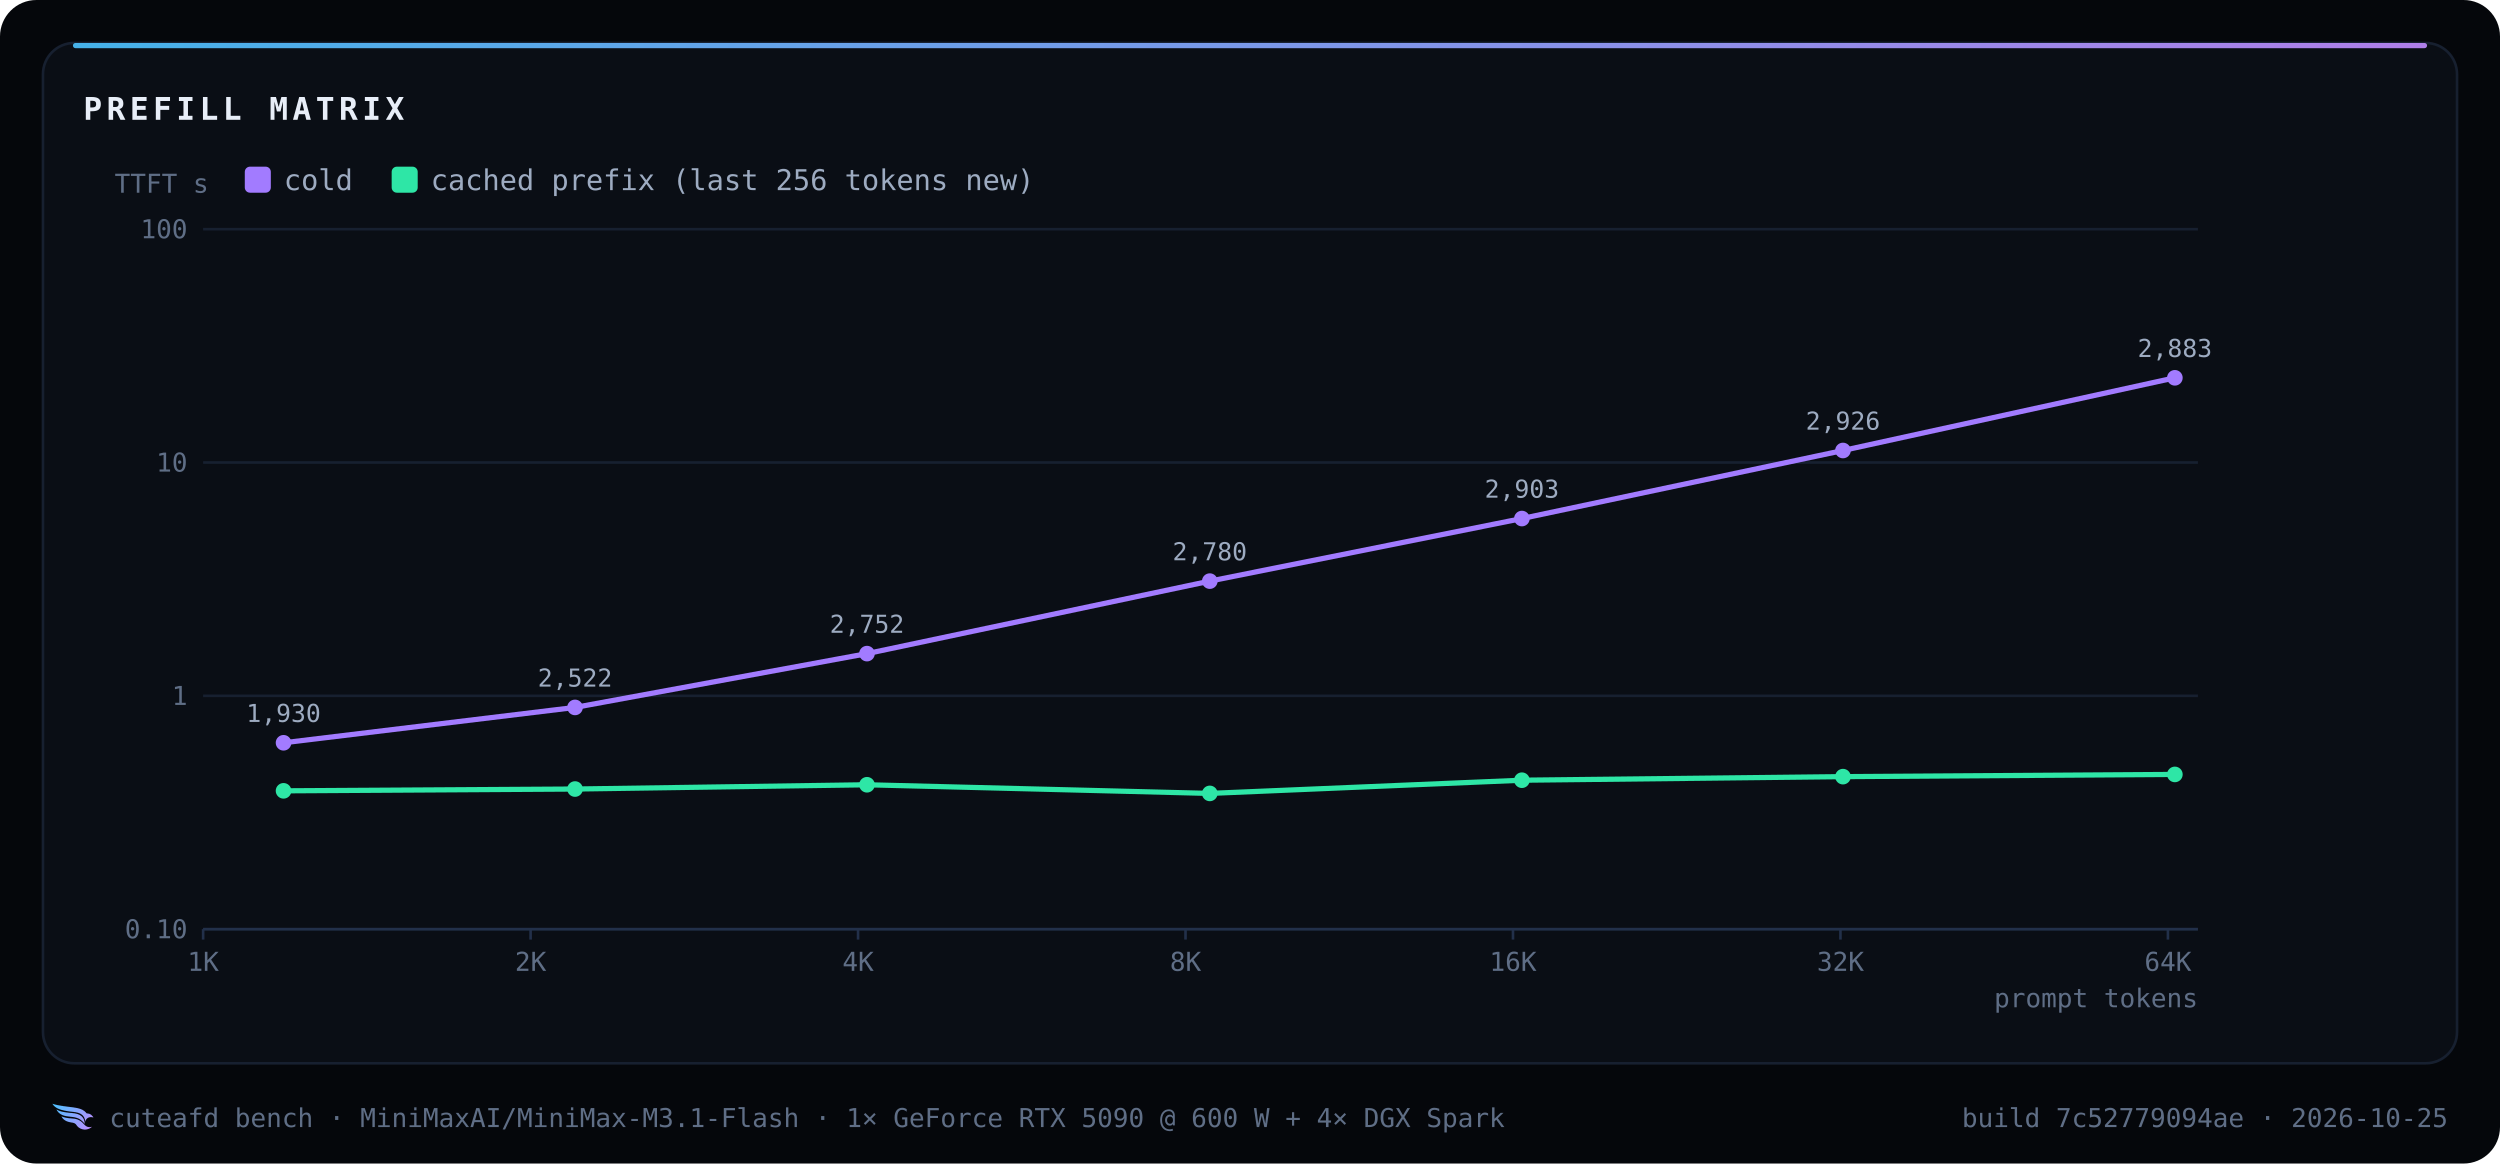
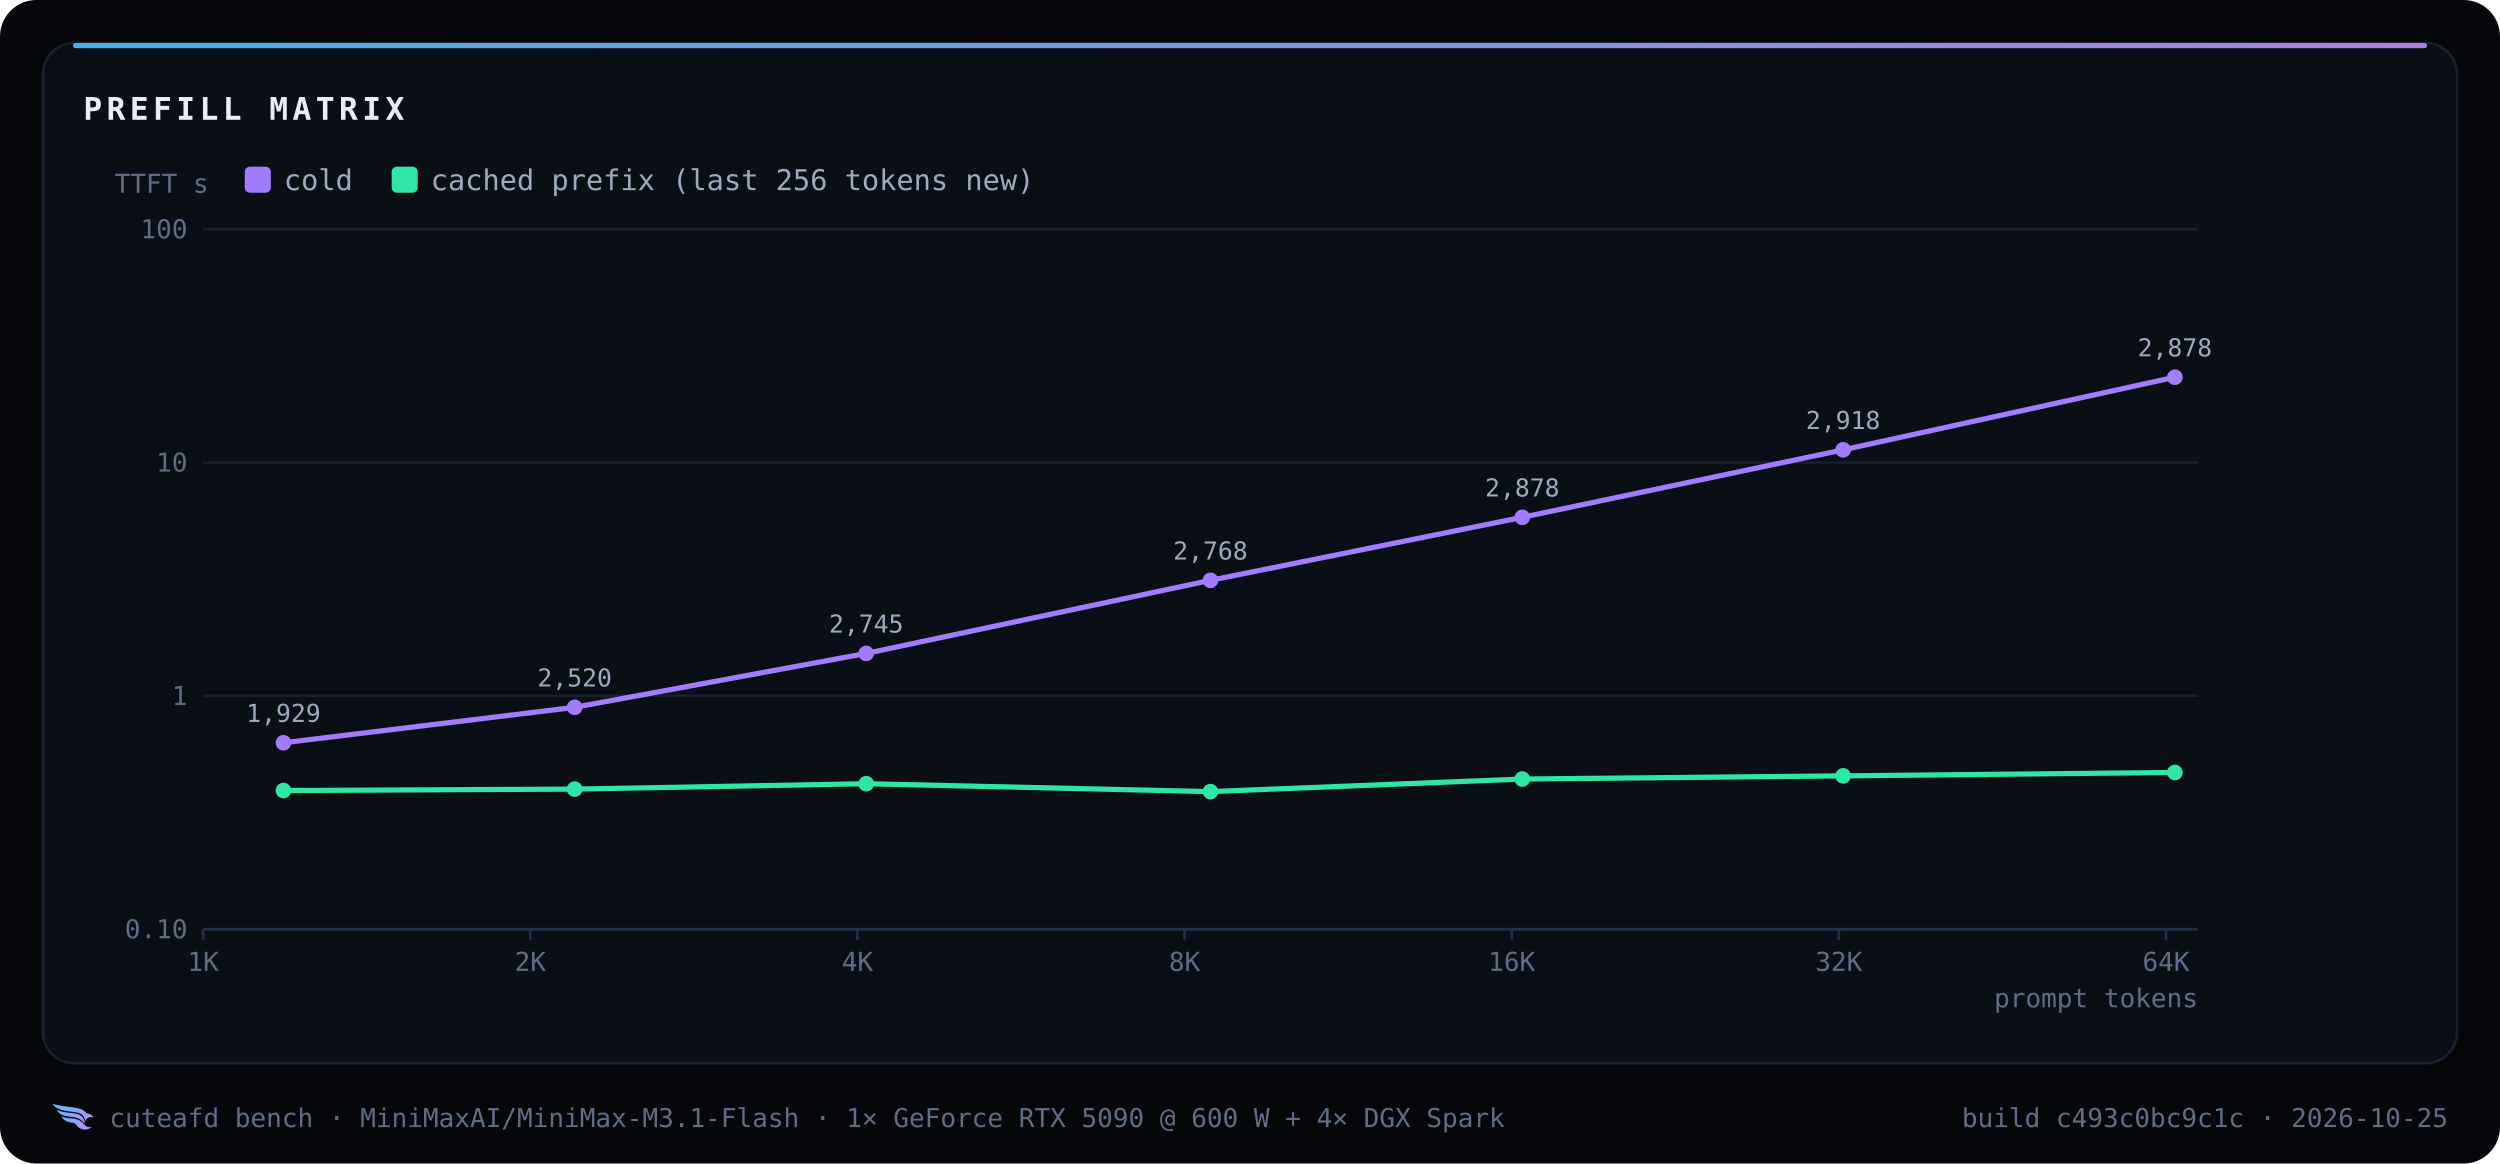
<svg xmlns="http://www.w3.org/2000/svg" width="960" height="446.8" viewBox="0 0 960 446.8">
  <defs>
    <linearGradient id="accent" x1="0" y1="0" x2="1" y2="0">
      <stop offset="0" stop-color="#4cc3ff" />
      <stop offset="1" stop-color="#c08bff" />
    </linearGradient>
    <pattern id="hazard" width="16" height="16" patternUnits="userSpaceOnUse" patternTransform="rotate(45)">
      <rect width="16" height="16" fill="#120405" />
      <rect width="8" height="16" fill="#ffb547" />
    </pattern>
    <radialGradient id="glow-a" cx="0.12" cy="-0.1" r="0.7">
      <stop offset="0" stop-color="#4cc3ff" stop-opacity="0.10" />
      <stop offset="1" stop-color="#4cc3ff" stop-opacity="0" />
    </radialGradient>
    <radialGradient id="glow-b" cx="1" cy="0" r="0.6">
      <stop offset="0" stop-color="#c08bff" stop-opacity="0.09" />
      <stop offset="1" stop-color="#c08bff" stop-opacity="0" />
    </radialGradient>
  </defs>
  <rect x="0" y="0" width="960" height="446.8" rx="14" fill="#05070b" />
  <rect x="16.5" y="16.5" width="927" height="391.8" rx="12" fill="#0a0e15" stroke="#172030" stroke-width="1" />
  <rect x="28" y="16.5" width="904" height="2" rx="1" fill="url(#accent)" opacity="0.9" />
  <text x="32" y="46" font-family="ui-monospace, 'SF Mono', 'JetBrains Mono', 'Cascadia Mono', Menlo, Consolas, 'DejaVu Sans Mono', monospace" font-size="12" fill="#e8eef8" font-weight="600" letter-spacing="1.7">PREFILL MATRIX</text>
  <g transform="translate(32,62)">
    <rect x="62" y="2" width="10" height="10" rx="2" fill="#a27bff" />
    <text x="77" y="11" font-family="ui-monospace, 'SF Mono', 'JetBrains Mono', 'Cascadia Mono', Menlo, Consolas, 'DejaVu Sans Mono', monospace" font-size="11" fill="#9dabc1">cold</text>
    <rect x="118.4" y="2" width="10" height="10" rx="2" fill="#2ee6a6" />
    <text x="133.4" y="11" font-family="ui-monospace, 'SF Mono', 'JetBrains Mono', 'Cascadia Mono', Menlo, Consolas, 'DejaVu Sans Mono', monospace" font-size="11" fill="#9dabc1">cached prefix (last 256 tokens new)</text>
    <line x1="46" y1="294.8" x2="812" y2="294.8" stroke="#172030" stroke-width="1" />
    <text x="40" y="298.3" font-family="ui-monospace, 'SF Mono', 'JetBrains Mono', 'Cascadia Mono', Menlo, Consolas, 'DejaVu Sans Mono', monospace" font-size="10" fill="#5f6e86" text-anchor="end">0.10</text>
    <line x1="46" y1="205.2" x2="812" y2="205.2" stroke="#172030" stroke-width="1" />
    <text x="40" y="208.7" font-family="ui-monospace, 'SF Mono', 'JetBrains Mono', 'Cascadia Mono', Menlo, Consolas, 'DejaVu Sans Mono', monospace" font-size="10" fill="#5f6e86" text-anchor="end">1</text>
    <line x1="46" y1="115.6" x2="812" y2="115.6" stroke="#172030" stroke-width="1" />
    <text x="40" y="119.1" font-family="ui-monospace, 'SF Mono', 'JetBrains Mono', 'Cascadia Mono', Menlo, Consolas, 'DejaVu Sans Mono', monospace" font-size="10" fill="#5f6e86" text-anchor="end">10</text>
    <line x1="46" y1="26" x2="812" y2="26" stroke="#172030" stroke-width="1" />
    <text x="40" y="29.5" font-family="ui-monospace, 'SF Mono', 'JetBrains Mono', 'Cascadia Mono', Menlo, Consolas, 'DejaVu Sans Mono', monospace" font-size="10" fill="#5f6e86" text-anchor="end">100</text>
    <line x1="46" y1="294.8" x2="46" y2="298.8" stroke="#22304a" stroke-width="1" />
    <text x="46" y="310.8" font-family="ui-monospace, 'SF Mono', 'JetBrains Mono', 'Cascadia Mono', Menlo, Consolas, 'DejaVu Sans Mono', monospace" font-size="10" fill="#5f6e86" text-anchor="middle">1K</text>
-     <line x1="171.75" y1="294.8" x2="171.75" y2="298.8" stroke="#22304a" stroke-width="1" />
-     <text x="171.75" y="310.8" font-family="ui-monospace, 'SF Mono', 'JetBrains Mono', 'Cascadia Mono', Menlo, Consolas, 'DejaVu Sans Mono', monospace" font-size="10" fill="#5f6e86" text-anchor="middle">2K</text>
-     <line x1="297.49" y1="294.8" x2="297.49" y2="298.8" stroke="#22304a" stroke-width="1" />
-     <text x="297.49" y="310.8" font-family="ui-monospace, 'SF Mono', 'JetBrains Mono', 'Cascadia Mono', Menlo, Consolas, 'DejaVu Sans Mono', monospace" font-size="10" fill="#5f6e86" text-anchor="middle">4K</text>
-     <line x1="423.24" y1="294.8" x2="423.24" y2="298.8" stroke="#22304a" stroke-width="1" />
-     <text x="423.24" y="310.8" font-family="ui-monospace, 'SF Mono', 'JetBrains Mono', 'Cascadia Mono', Menlo, Consolas, 'DejaVu Sans Mono', monospace" font-size="10" fill="#5f6e86" text-anchor="middle">8K</text>
-     <line x1="548.99" y1="294.8" x2="548.99" y2="298.8" stroke="#22304a" stroke-width="1" />
-     <text x="548.99" y="310.8" font-family="ui-monospace, 'SF Mono', 'JetBrains Mono', 'Cascadia Mono', Menlo, Consolas, 'DejaVu Sans Mono', monospace" font-size="10" fill="#5f6e86" text-anchor="middle">16K</text>
-     <line x1="674.73" y1="294.8" x2="674.73" y2="298.8" stroke="#22304a" stroke-width="1" />
-     <text x="674.73" y="310.8" font-family="ui-monospace, 'SF Mono', 'JetBrains Mono', 'Cascadia Mono', Menlo, Consolas, 'DejaVu Sans Mono', monospace" font-size="10" fill="#5f6e86" text-anchor="middle">32K</text>
-     <line x1="800.48" y1="294.8" x2="800.48" y2="298.8" stroke="#22304a" stroke-width="1" />
-     <text x="800.48" y="310.8" font-family="ui-monospace, 'SF Mono', 'JetBrains Mono', 'Cascadia Mono', Menlo, Consolas, 'DejaVu Sans Mono', monospace" font-size="10" fill="#5f6e86" text-anchor="middle">64K</text>
+     <line x1="171.62" y1="294.8" x2="171.62" y2="298.8" stroke="#22304a" stroke-width="1" />
+     <text x="171.62" y="310.8" font-family="ui-monospace, 'SF Mono', 'JetBrains Mono', 'Cascadia Mono', Menlo, Consolas, 'DejaVu Sans Mono', monospace" font-size="10" fill="#5f6e86" text-anchor="middle">2K</text>
+     <line x1="297.24" y1="294.8" x2="297.24" y2="298.8" stroke="#22304a" stroke-width="1" />
+     <text x="297.24" y="310.8" font-family="ui-monospace, 'SF Mono', 'JetBrains Mono', 'Cascadia Mono', Menlo, Consolas, 'DejaVu Sans Mono', monospace" font-size="10" fill="#5f6e86" text-anchor="middle">4K</text>
+     <line x1="422.86" y1="294.8" x2="422.86" y2="298.8" stroke="#22304a" stroke-width="1" />
+     <text x="422.86" y="310.8" font-family="ui-monospace, 'SF Mono', 'JetBrains Mono', 'Cascadia Mono', Menlo, Consolas, 'DejaVu Sans Mono', monospace" font-size="10" fill="#5f6e86" text-anchor="middle">8K</text>
+     <line x1="548.48" y1="294.8" x2="548.48" y2="298.8" stroke="#22304a" stroke-width="1" />
+     <text x="548.48" y="310.8" font-family="ui-monospace, 'SF Mono', 'JetBrains Mono', 'Cascadia Mono', Menlo, Consolas, 'DejaVu Sans Mono', monospace" font-size="10" fill="#5f6e86" text-anchor="middle">16K</text>
+     <line x1="674.1" y1="294.8" x2="674.1" y2="298.8" stroke="#22304a" stroke-width="1" />
+     <text x="674.1" y="310.8" font-family="ui-monospace, 'SF Mono', 'JetBrains Mono', 'Cascadia Mono', Menlo, Consolas, 'DejaVu Sans Mono', monospace" font-size="10" fill="#5f6e86" text-anchor="middle">32K</text>
+     <line x1="799.73" y1="294.8" x2="799.73" y2="298.8" stroke="#22304a" stroke-width="1" />
+     <text x="799.73" y="310.8" font-family="ui-monospace, 'SF Mono', 'JetBrains Mono', 'Cascadia Mono', Menlo, Consolas, 'DejaVu Sans Mono', monospace" font-size="10" fill="#5f6e86" text-anchor="middle">64K</text>
    <line x1="46" y1="294.8" x2="812" y2="294.8" stroke="#22304a" stroke-width="1" />
    <text x="812" y="324.8" font-family="ui-monospace, 'SF Mono', 'JetBrains Mono', 'Cascadia Mono', Menlo, Consolas, 'DejaVu Sans Mono', monospace" font-size="10" fill="#5f6e86" text-anchor="end">prompt tokens</text>
    <text x="12" y="12" font-family="ui-monospace, 'SF Mono', 'JetBrains Mono', 'Cascadia Mono', Menlo, Consolas, 'DejaVu Sans Mono', monospace" font-size="10" fill="#5f6e86">TTFT s</text>
-     <polyline points="76.88,223.23 188.81,209.65 300.92,188.99 432.56,161.15 552.41,137.12 675.7,110.99 803.15,83.08" fill="none" stroke="#a27bff" stroke-width="2" stroke-linejoin="round" stroke-linecap="round" />
-     <circle cx="76.88" cy="223.23" r="3" fill="#a27bff" />
-     <circle cx="188.81" cy="209.65" r="3" fill="#a27bff" />
-     <circle cx="300.92" cy="188.99" r="3" fill="#a27bff" />
-     <circle cx="432.56" cy="161.15" r="3" fill="#a27bff" />
-     <circle cx="552.41" cy="137.12" r="3" fill="#a27bff" />
-     <circle cx="675.7" cy="110.99" r="3" fill="#a27bff" />
-     <circle cx="803.15" cy="83.08" r="3" fill="#a27bff" />
-     <polyline points="76.88,241.68 188.81,240.99 300.92,239.35 432.56,242.67 552.41,237.6 675.7,236.23 803.15,235.38" fill="none" stroke="#2ee6a6" stroke-width="2" stroke-linejoin="round" stroke-linecap="round" />
-     <circle cx="76.88" cy="241.68" r="3" fill="#2ee6a6" />
-     <circle cx="188.81" cy="240.99" r="3" fill="#2ee6a6" />
-     <circle cx="300.92" cy="239.35" r="3" fill="#2ee6a6" />
-     <circle cx="432.56" cy="242.67" r="3" fill="#2ee6a6" />
-     <circle cx="552.41" cy="237.6" r="3" fill="#2ee6a6" />
-     <circle cx="675.7" cy="236.23" r="3" fill="#2ee6a6" />
-     <circle cx="803.15" cy="235.38" r="3" fill="#2ee6a6" />
-     <text x="76.88" y="215.23" font-family="ui-monospace, 'SF Mono', 'JetBrains Mono', 'Cascadia Mono', Menlo, Consolas, 'DejaVu Sans Mono', monospace" font-size="9.5" fill="#9dabc1" text-anchor="middle">1,930</text>
-     <text x="188.81" y="201.65" font-family="ui-monospace, 'SF Mono', 'JetBrains Mono', 'Cascadia Mono', Menlo, Consolas, 'DejaVu Sans Mono', monospace" font-size="9.5" fill="#9dabc1" text-anchor="middle">2,522</text>
-     <text x="300.92" y="180.99" font-family="ui-monospace, 'SF Mono', 'JetBrains Mono', 'Cascadia Mono', Menlo, Consolas, 'DejaVu Sans Mono', monospace" font-size="9.5" fill="#9dabc1" text-anchor="middle">2,752</text>
-     <text x="432.56" y="153.15" font-family="ui-monospace, 'SF Mono', 'JetBrains Mono', 'Cascadia Mono', Menlo, Consolas, 'DejaVu Sans Mono', monospace" font-size="9.5" fill="#9dabc1" text-anchor="middle">2,780</text>
-     <text x="552.41" y="129.12" font-family="ui-monospace, 'SF Mono', 'JetBrains Mono', 'Cascadia Mono', Menlo, Consolas, 'DejaVu Sans Mono', monospace" font-size="9.5" fill="#9dabc1" text-anchor="middle">2,903</text>
-     <text x="675.7" y="102.99" font-family="ui-monospace, 'SF Mono', 'JetBrains Mono', 'Cascadia Mono', Menlo, Consolas, 'DejaVu Sans Mono', monospace" font-size="9.5" fill="#9dabc1" text-anchor="middle">2,926</text>
-     <text x="803.15" y="75.08" font-family="ui-monospace, 'SF Mono', 'JetBrains Mono', 'Cascadia Mono', Menlo, Consolas, 'DejaVu Sans Mono', monospace" font-size="9.5" fill="#9dabc1" text-anchor="middle">2,883</text>
+     <polyline points="76.85,223.22 188.67,209.61 300.62,188.91 432.81,160.85 552.57,136.64 675.76,110.74 803.16,82.84" fill="none" stroke="#a27bff" stroke-width="2" stroke-linejoin="round" stroke-linecap="round" />
+     <circle cx="76.85" cy="223.22" r="3" fill="#a27bff" />
+     <circle cx="188.67" cy="209.61" r="3" fill="#a27bff" />
+     <circle cx="300.62" cy="188.91" r="3" fill="#a27bff" />
+     <circle cx="432.81" cy="160.85" r="3" fill="#a27bff" />
+     <circle cx="552.57" cy="136.64" r="3" fill="#a27bff" />
+     <circle cx="675.76" cy="110.74" r="3" fill="#a27bff" />
+     <circle cx="803.16" cy="82.84" r="3" fill="#a27bff" />
+     <polyline points="76.85,241.57 188.67,241.02 300.62,238.95 432.81,241.98 552.57,237.15 675.76,235.93 803.16,234.63" fill="none" stroke="#2ee6a6" stroke-width="2" stroke-linejoin="round" stroke-linecap="round" />
+     <circle cx="76.85" cy="241.57" r="3" fill="#2ee6a6" />
+     <circle cx="188.67" cy="241.02" r="3" fill="#2ee6a6" />
+     <circle cx="300.62" cy="238.95" r="3" fill="#2ee6a6" />
+     <circle cx="432.81" cy="241.98" r="3" fill="#2ee6a6" />
+     <circle cx="552.57" cy="237.15" r="3" fill="#2ee6a6" />
+     <circle cx="675.76" cy="235.93" r="3" fill="#2ee6a6" />
+     <circle cx="803.16" cy="234.63" r="3" fill="#2ee6a6" />
+     <text x="76.85" y="215.22" font-family="ui-monospace, 'SF Mono', 'JetBrains Mono', 'Cascadia Mono', Menlo, Consolas, 'DejaVu Sans Mono', monospace" font-size="9.5" fill="#9dabc1" text-anchor="middle">1,929</text>
+     <text x="188.67" y="201.61" font-family="ui-monospace, 'SF Mono', 'JetBrains Mono', 'Cascadia Mono', Menlo, Consolas, 'DejaVu Sans Mono', monospace" font-size="9.5" fill="#9dabc1" text-anchor="middle">2,520</text>
+     <text x="300.62" y="180.91" font-family="ui-monospace, 'SF Mono', 'JetBrains Mono', 'Cascadia Mono', Menlo, Consolas, 'DejaVu Sans Mono', monospace" font-size="9.5" fill="#9dabc1" text-anchor="middle">2,745</text>
+     <text x="432.81" y="152.85" font-family="ui-monospace, 'SF Mono', 'JetBrains Mono', 'Cascadia Mono', Menlo, Consolas, 'DejaVu Sans Mono', monospace" font-size="9.5" fill="#9dabc1" text-anchor="middle">2,768</text>
+     <text x="552.57" y="128.64" font-family="ui-monospace, 'SF Mono', 'JetBrains Mono', 'Cascadia Mono', Menlo, Consolas, 'DejaVu Sans Mono', monospace" font-size="9.5" fill="#9dabc1" text-anchor="middle">2,878</text>
+     <text x="675.76" y="102.74" font-family="ui-monospace, 'SF Mono', 'JetBrains Mono', 'Cascadia Mono', Menlo, Consolas, 'DejaVu Sans Mono', monospace" font-size="9.5" fill="#9dabc1" text-anchor="middle">2,918</text>
+     <text x="803.16" y="74.84" font-family="ui-monospace, 'SF Mono', 'JetBrains Mono', 'Cascadia Mono', Menlo, Consolas, 'DejaVu Sans Mono', monospace" font-size="9.5" fill="#9dabc1" text-anchor="middle">2,878</text>
  </g>
  <svg x="20" y="420.8" width="16" height="16" viewBox="95 32 720 720" preserveAspectRatio="xMinYMid meet">
    <defs>
      <linearGradient id="cuteafd-swift" x1="101" y1="169" x2="808" y2="615" gradientUnits="userSpaceOnUse">
        <stop offset="0" stop-color="#4cc3ff" />
        <stop offset="1" stop-color="#c08bff" />
      </linearGradient>
    </defs>
    <path fill="url(#cuteafd-swift)" fill-rule="evenodd" d="M101 169L115 173 115 174 119 174 125 177 141 180 144 182 166 186 166 187 170 187 170 188 174 188 174 189 178 189 182 191 213 196 213 197 225 198 225 199 230 199 230 200 236 200 236 201 242 201 242 202 248 202 248 203 254 203 254 204 272 206 272 207 278 207 278 208 284 208 284 209 328 214 328 215 334 215 334 216 342 216 342 217 359 218 359 219 382 221 382 222 405 224 405 225 447 229 447 230 468 232 468 233 474 233 474 234 480 234 480 235 486 235 486 236 493 236 493 237 504 238 504 239 529 243 533 245 543 246 546 248 565 252 565 253 589 260 591 262 594 262 598 265 601 265 607 269 610 269 624 276 625 278 631 280 632 282 636 283 641 288 643 288 644 290 652 294 680 320 680 322 690 331 692 335 714 337 714 338 720 338 724 340 737 342 737 343 740 343 742 345 745 345 747 347 750 347 756 350 760 354 770 359 784 373 784 375 788 377 798 387 798 389 803 394 808 404 808 407 804 405 787 402 787 401 780 401 780 400 753 400 753 401 747 401 747 402 734 404 734 405 731 405 729 407 726 407 714 413 713 415 705 419 703 422 701 422 691 432 691 434 687 437 687 439 684 441 684 443 682 444 680 450 678 451 675 457 675 460 673 462 670 475 668 478 662 441 661 441 659 431 655 423 653 414 648 404 646 403 644 397 642 396 641 392 639 391 635 383 631 380 631 378 613 360 611 360 601 351 589 345 588 343 574 336 561 332 559 330 556 330 556 329 553 329 553 328 550 328 544 325 536 324 533 322 521 320 521 319 516 319 516 318 511 318 511 317 506 317 506 316 501 316 501 315 495 315 495 314 482 313 482 312 475 312 475 311 399 303 399 302 392 302 392 301 385 301 385 300 363 298 363 297 347 295 347 294 340 294 340 293 329 292 329 291 304 287 300 285 295 285 295 284 275 280 273 278 253 274 253 273 232 267 230 265 216 261 212 258 206 257 202 254 199 254 187 248 186 246 169 238 168 236 160 232 158 229 150 225 141 216 139 216 133 209 131 209 128 206 128 204 120 197 120 195 115 191 115 189 112 187 110 182 107 180 107 178 105 177ZM172 268L209 287 212 287 214 289 220 290 230 295 243 298 249 301 253 301 256 303 260 303 263 305 273 306 273 307 301 312 301 313 308 313 308 314 347 319 347 320 365 321 365 322 372 322 372 323 392 324 392 325 401 325 401 326 433 328 433 329 444 329 444 330 490 335 494 337 499 337 499 338 521 342 524 344 528 344 528 345 540 348 542 350 551 352 555 355 558 355 578 365 579 367 581 367 582 369 584 369 585 371 593 375 595 378 597 378 599 381 601 381 620 400 620 402 624 405 624 407 627 409 632 419 636 423 642 435 642 438 644 440 645 446 647 448 650 461 651 461 651 465 652 465 652 469 654 472 660 517 652 509 652 507 645 501 645 499 641 496 641 494 627 481 627 479 619 471 617 471 611 464 609 464 605 459 603 459 599 454 597 454 590 447 588 447 587 445 585 445 584 443 582 443 575 437 567 434 566 432 546 422 538 420 536 418 530 417 528 415 525 415 525 414 522 414 522 413 519 413 519 412 516 412 510 409 506 409 506 408 502 408 502 407 498 407 498 406 494 406 494 405 490 405 486 403 464 400 464 399 393 391 393 390 374 389 374 388 360 387 360 386 347 385 347 384 342 384 342 383 326 381 326 380 306 376 303 374 299 374 299 373 287 370 285 368 282 368 282 367 279 367 272 363 267 362 266 360 246 351 245 349 243 349 242 347 234 343 232 340 227 338 217 328 215 328 201 314 201 312 194 306 194 304 191 302 189 297 183 291 182 287 180 286 178 280 176 279 172 271ZM258 387L268 390 270 392 273 392 277 395 295 400 295 401 299 401 302 403 306 403 306 404 310 404 310 405 314 405 314 406 318 406 318 407 322 407 326 409 341 411 341 412 354 413 354 414 366 415 366 416 374 416 374 417 382 417 382 418 390 418 390 419 433 422 433 423 446 423 446 424 481 427 481 428 487 428 487 429 493 429 493 430 497 430 501 432 511 433 514 435 518 435 521 437 531 439 533 441 539 442 554 450 561 452 562 454 572 458 573 460 580 463 581 465 583 465 584 467 592 471 594 474 596 474 599 478 601 478 604 482 606 482 615 492 617 492 665 542 667 542 671 547 673 547 675 550 677 550 678 552 680 552 687 558 691 559 692 561 698 564 704 565 706 567 712 568 712 569 725 571 725 572 734 572 734 573 761 572 761 571 767 571 767 570 780 568 783 566 784 568 782 568 773 577 771 577 769 580 767 580 760 586 756 587 755 589 751 590 750 592 734 600 731 600 727 603 724 603 722 605 712 607 712 608 702 610 702 611 686 613 686 614 674 614 674 615 648 615 648 614 627 612 627 611 623 611 623 610 619 610 616 608 603 605 601 603 598 603 596 601 593 601 591 599 588 599 578 594 577 592 571 590 570 588 568 588 567 586 565 586 564 584 556 580 554 577 552 577 550 574 548 574 526 551 526 549 522 546 522 544 517 539 517 537 513 534 510 528 499 517 497 517 494 513 485 509 484 507 476 503 473 503 471 501 467 501 467 500 456 498 456 497 423 492 423 491 418 491 418 490 412 490 412 489 402 488 402 487 393 486 393 485 381 483 378 481 374 481 374 480 362 477 360 475 354 474 345 469 342 469 332 464 331 462 325 460 324 458 320 457 319 455 311 451 309 448 304 446 300 441 298 441 279 422 279 420 274 416 274 414 271 412 270 408 264 401Z" />
  </svg>
  <text x="42" y="432.8" font-family="ui-monospace, 'SF Mono', 'JetBrains Mono', 'Cascadia Mono', Menlo, Consolas, 'DejaVu Sans Mono', monospace" font-size="10" fill="#5f6e86">cuteafd bench · MiniMaxAI/MiniMax-M3.1-Flash · 1× GeForce RTX 5090 @ 600 W + 4× DGX Spark</text>
-   <text x="940" y="432.8" font-family="ui-monospace, 'SF Mono', 'JetBrains Mono', 'Cascadia Mono', Menlo, Consolas, 'DejaVu Sans Mono', monospace" font-size="10" fill="#5f6e86" text-anchor="end">build 7c52779094ae · 2026-10-25</text>
+   <text x="940" y="432.8" font-family="ui-monospace, 'SF Mono', 'JetBrains Mono', 'Cascadia Mono', Menlo, Consolas, 'DejaVu Sans Mono', monospace" font-size="10" fill="#5f6e86" text-anchor="end">build c493c0bc9c1c · 2026-10-25</text>
</svg>
